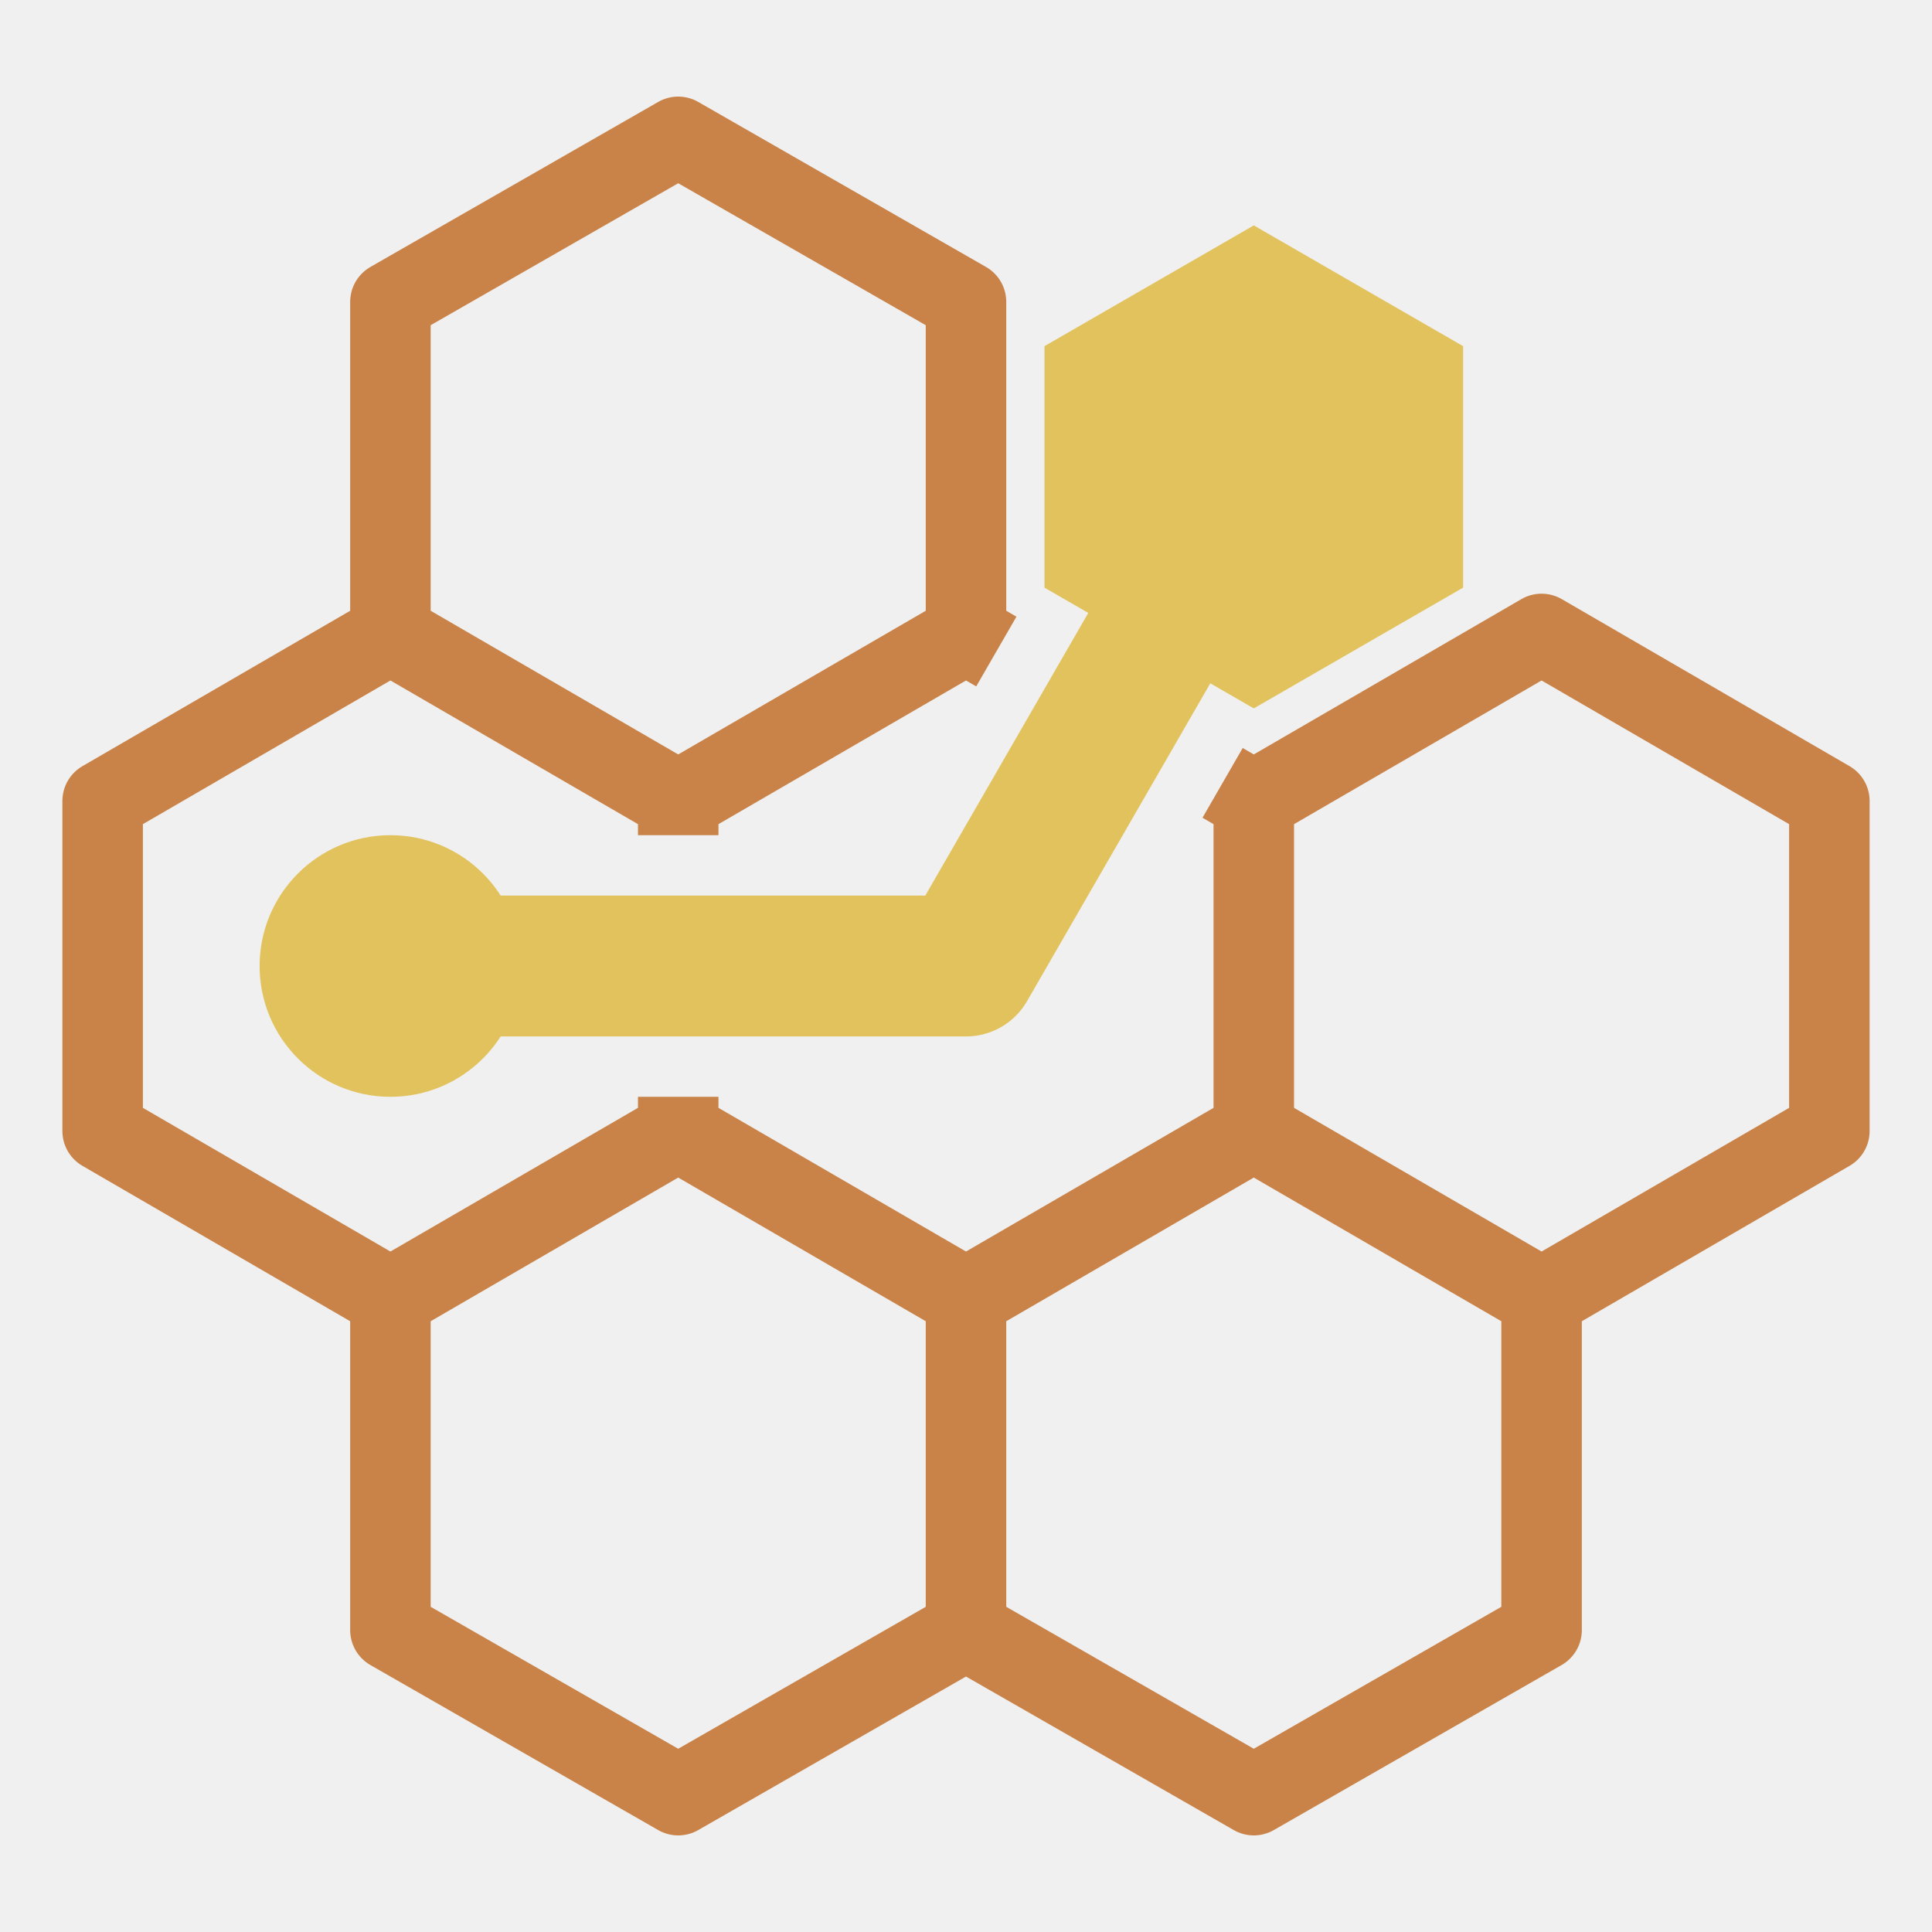
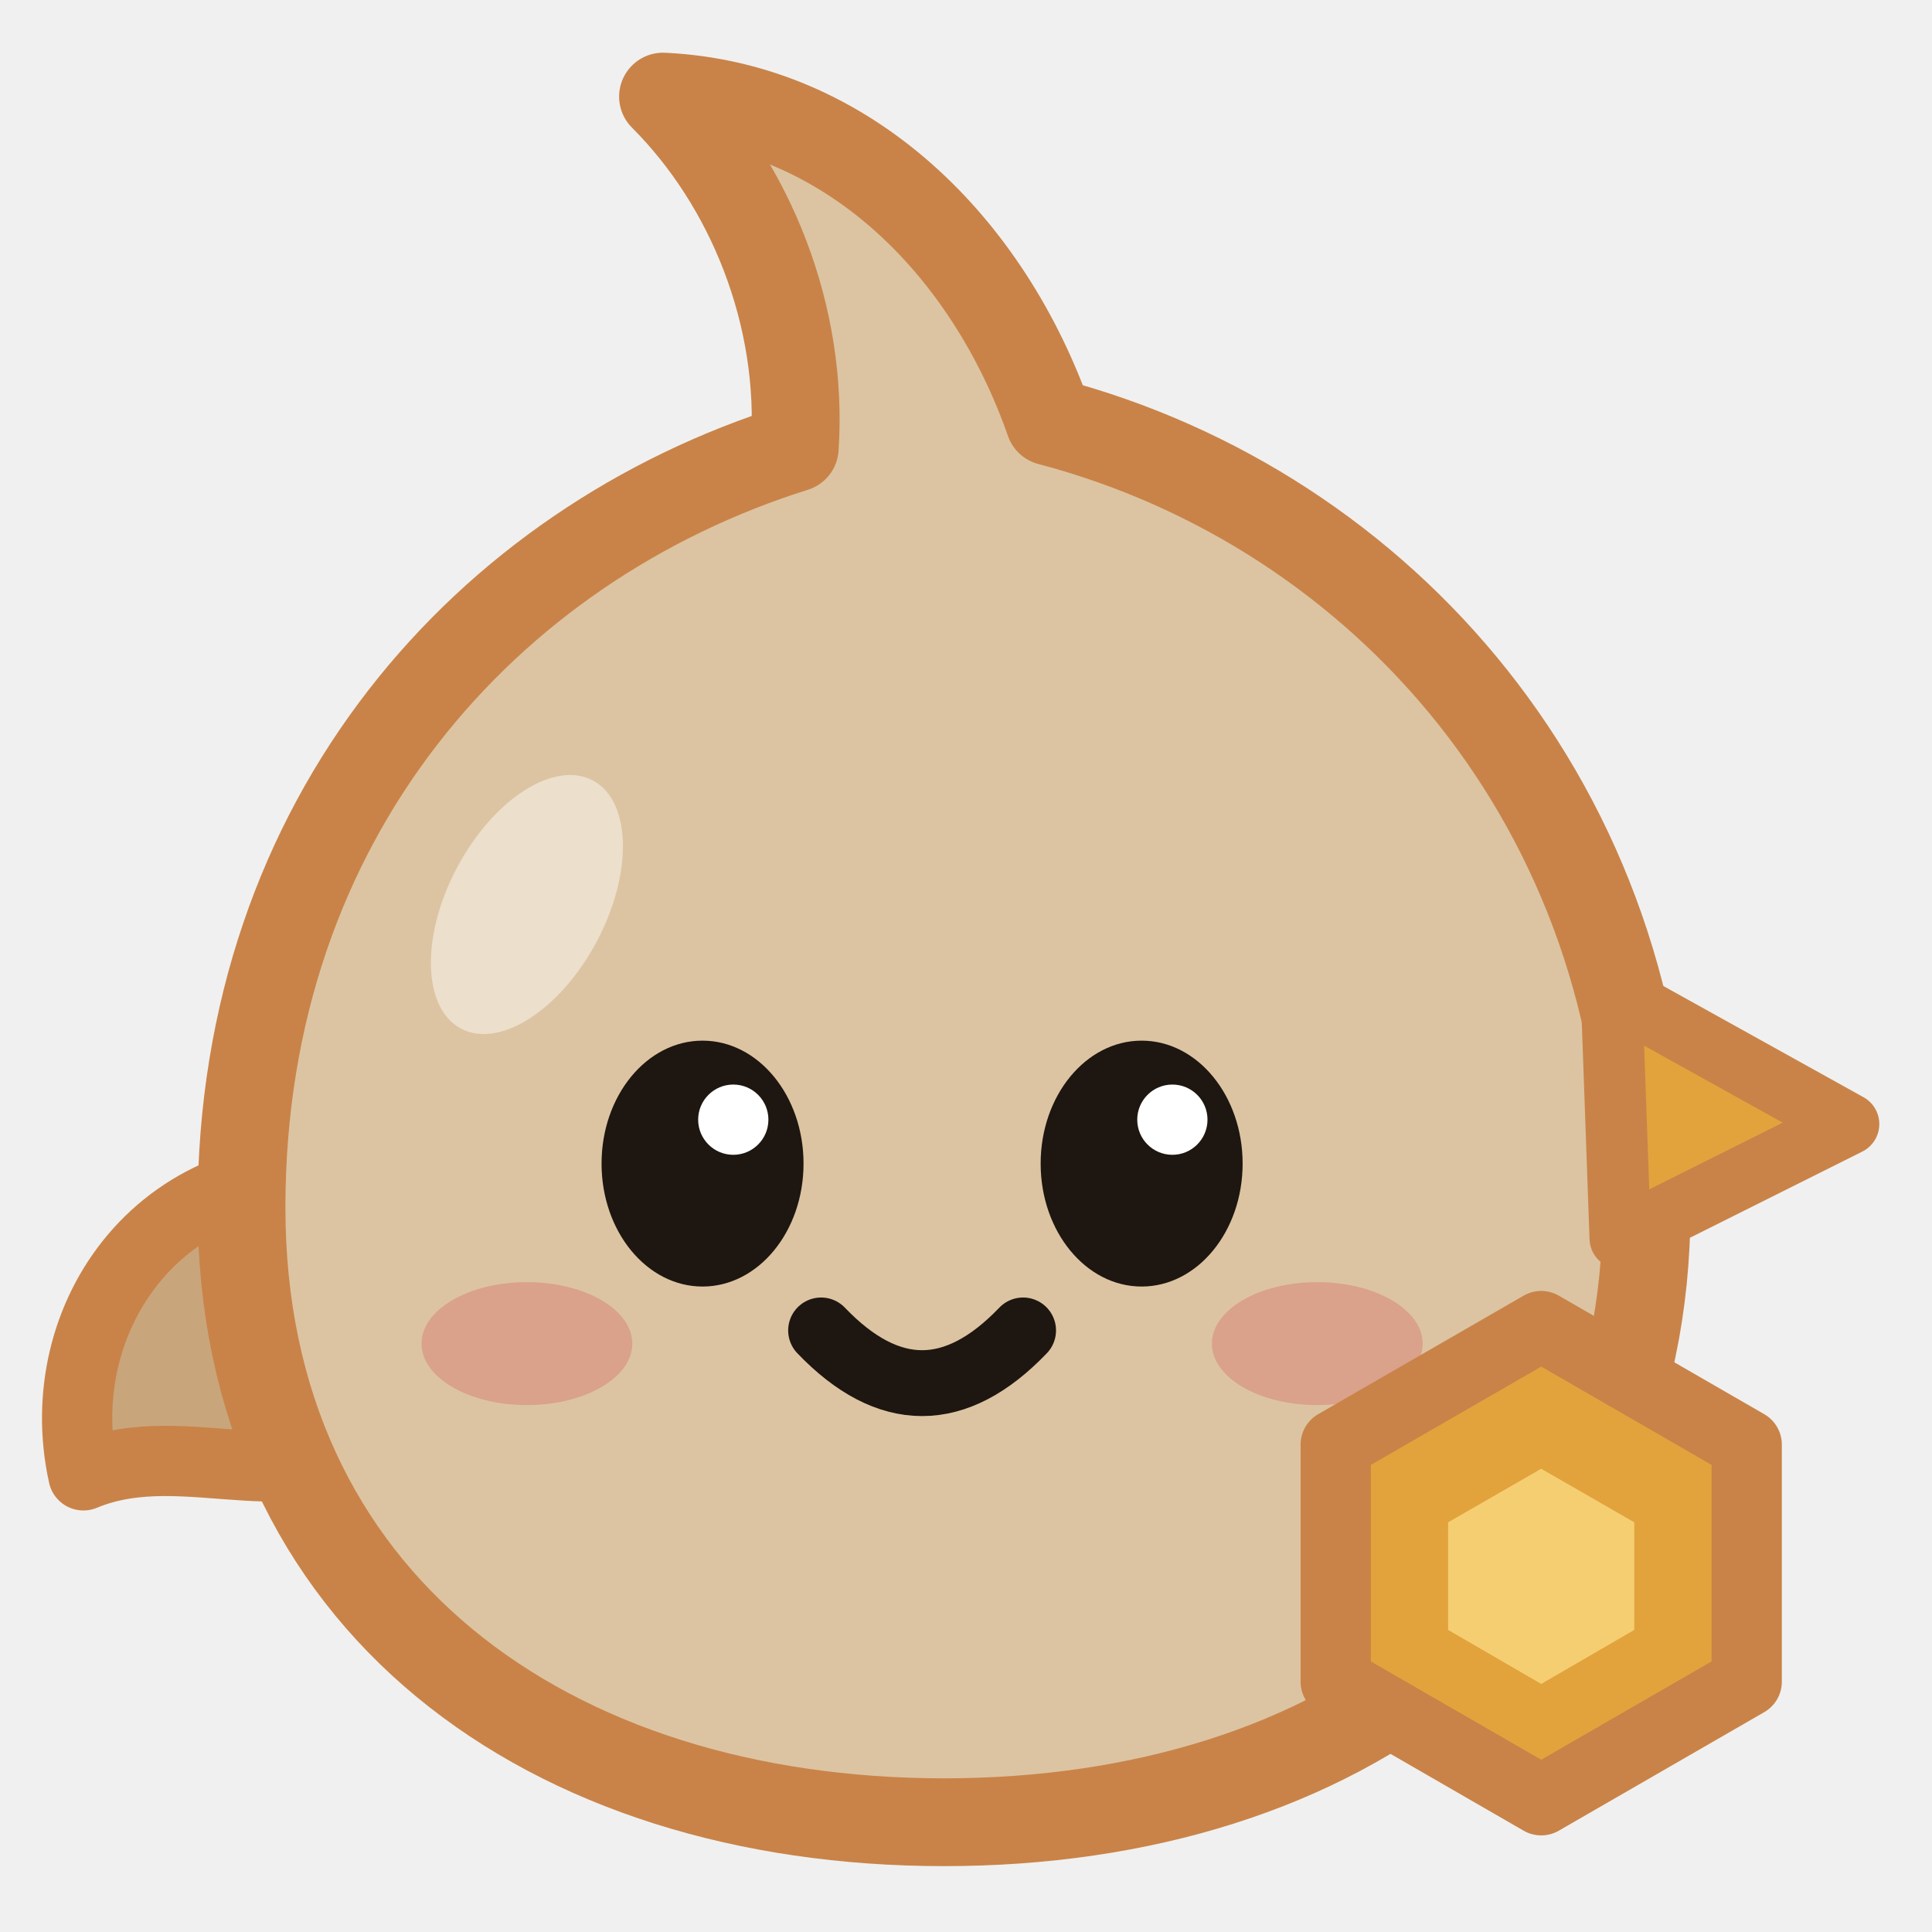
- <svg xmlns="http://www.w3.org/2000/svg" viewBox="0 0 96 96" width="96" height="96">
-   <defs>
-     <mask id="hg-icon-dark-m" maskUnits="userSpaceOnUse" x="0" y="0" width="96" height="96">
-       <rect width="96" height="96" fill="#fff" />
-       <path d="M19.4 48 L48 48 L62.3 23.2" fill="none" stroke="#000" stroke-width="13" stroke-linecap="round" stroke-linejoin="round" />
-       <circle cx="19.4" cy="48" r="9.5" />
-     </mask>
-   </defs>
-   <path mask="url(#hg-icon-dark-m)" d="M48 31.5 L62.3 39.8 L62.3 56.2 L48 64.5 L33.7 56.2 L33.7 39.8 Z M76.6 31.5 L90.9 39.8 L90.9 56.2 L76.6 64.5 L62.3 56.2 L62.3 39.8 Z M62.3 56.2 L76.6 64.5 L76.6 81 L62.3 89.2 L48 81 L48 64.5 Z M33.7 56.2 L48 64.5 L48 81 L33.7 89.2 L19.4 81 L19.4 64.5 Z M19.4 31.5 L33.7 39.8 L33.7 56.2 L19.4 64.5 L5.1 56.2 L5.1 39.8 Z M33.7 6.8 L48 15 L48 31.5 L33.7 39.8 L19.4 31.5 L19.4 15 Z" fill="none" stroke="#C98348" stroke-width="4" stroke-linejoin="round" />
-   <path d="M62.3 11.2 L72.7 17.2 L72.7 29.2 L62.3 35.2 L51.9 29.2 L51.9 17.2 Z" fill="#E2C25C" />
-   <path d="M19.4 48 L48 48 L62.3 23.2" fill="none" stroke="#E2C25C" stroke-width="7" stroke-linecap="round" stroke-linejoin="round" />
-   <circle cx="19.4" cy="48" r="6.5" fill="#E2C25C" />
+ <svg xmlns="http://www.w3.org/2000/svg" viewBox="2.5 3 44 44" width="96" height="96" role="img" aria-label="Honeyguide">
+   <g>
+     <g>
+       <g>
+         <path d="M10.8 29.8C6.2 29.2 3.6 33 4.4 36.6 6.8 35.6 9.4 37.4 11.6 35.4Z" fill="#C9A57C" stroke="#C98348" stroke-linejoin="round" stroke-width="1.6" />
+       </g>
+       <g>
+         <path d="M17.6 5.2C21.8 5.4 25 8.6 26.4 12.6C34 14.6 40 21.4 40 30.5 40 39.5 33 44.5 24 44.5S8 39.5 8 30.5C8 21.6 13.6 15.4 20.6 13.2C20.8 10.2 19.6 7.2 17.6 5.2Z" fill="#DCC4A2" stroke="#C98348" stroke-width="2" stroke-linejoin="round" />
+         <ellipse cx="14.5" cy="23.6" rx="1.8" ry="3.2" transform="rotate(28 14.5 23.6)" fill="#fff" opacity=".45" />
+       </g>
+       <g>
+         <g>
+           <g>
+             <ellipse cx="18.5" cy="29.5" rx="2.3" ry="2.8" fill="#1E1610" />
+             <ellipse cx="28.5" cy="29.5" rx="2.3" ry="2.8" fill="#1E1610" />
+             <circle cx="19.2" cy="28.5" r=".8" fill="#fff" />
+             <circle cx="29.2" cy="28.5" r=".8" fill="#fff" />
+           </g>
+         </g>
+         <g>
+           <ellipse cx="14.5" cy="33.6" rx="2.4" ry="1.4" fill="#D98A7C" opacity=".6" />
+           <ellipse cx="32.5" cy="33.6" rx="2.4" ry="1.4" fill="#D98A7C" opacity=".6" />
+         </g>
+         <path d="M21.2 33.3Q23.5 35.7 25.8 33.3" fill="none" stroke="#1E1610" stroke-width="1.5" stroke-linecap="round" />
+       </g>
+       <g>
+         <path d="M39.2 25.6 44.6 28.6 39.4 31.2Z" fill="#E2A33C" stroke="#C98348" stroke-linejoin="round" stroke-width="1.4" />
+       </g>
+     </g>
+     <g>
+       <path d="M37.60 33.20 32.92 35.90 32.92 41.30 37.60 44.00 42.28 41.30 42.28 35.90Z" fill="#E2A33C" stroke="#C98348" stroke-linejoin="round" stroke-width="1.6" />
+       <path d="M37.60 36.45 35.48 37.67 35.48 40.12 37.60 41.35 39.72 40.12 39.72 37.67Z" fill="#F6CE72" />
+     </g>
+   </g>
</svg>
